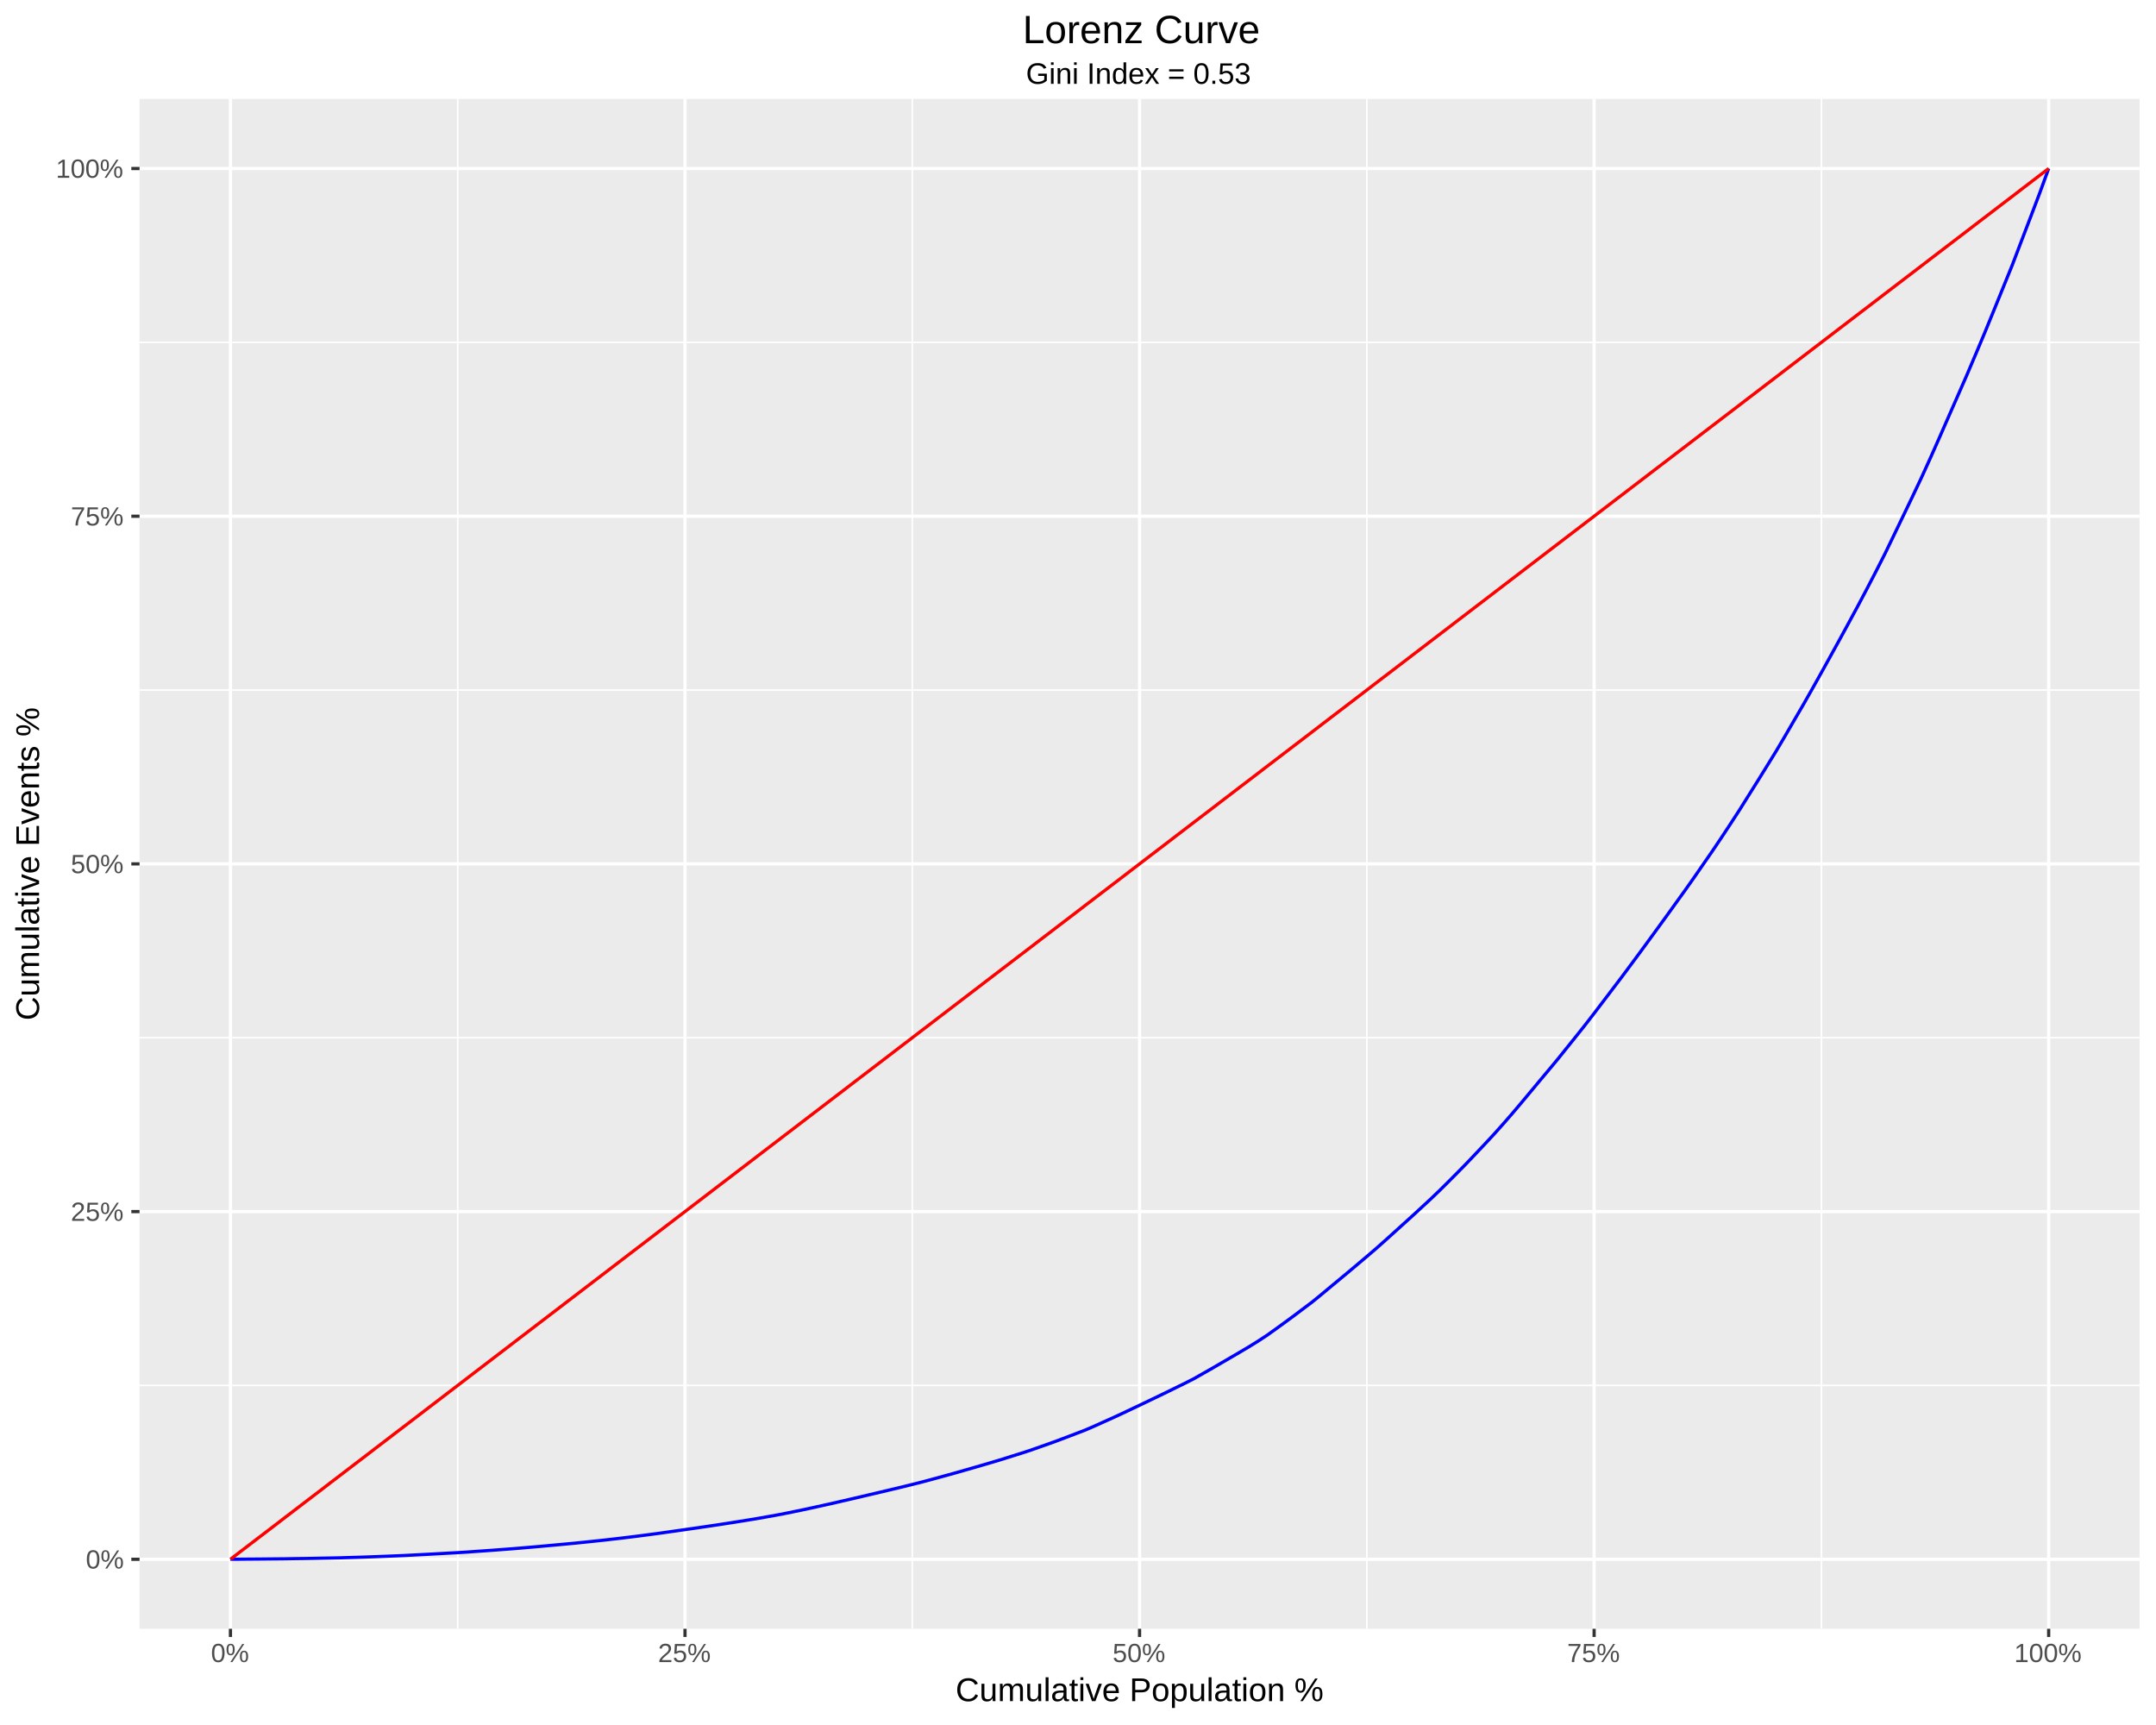
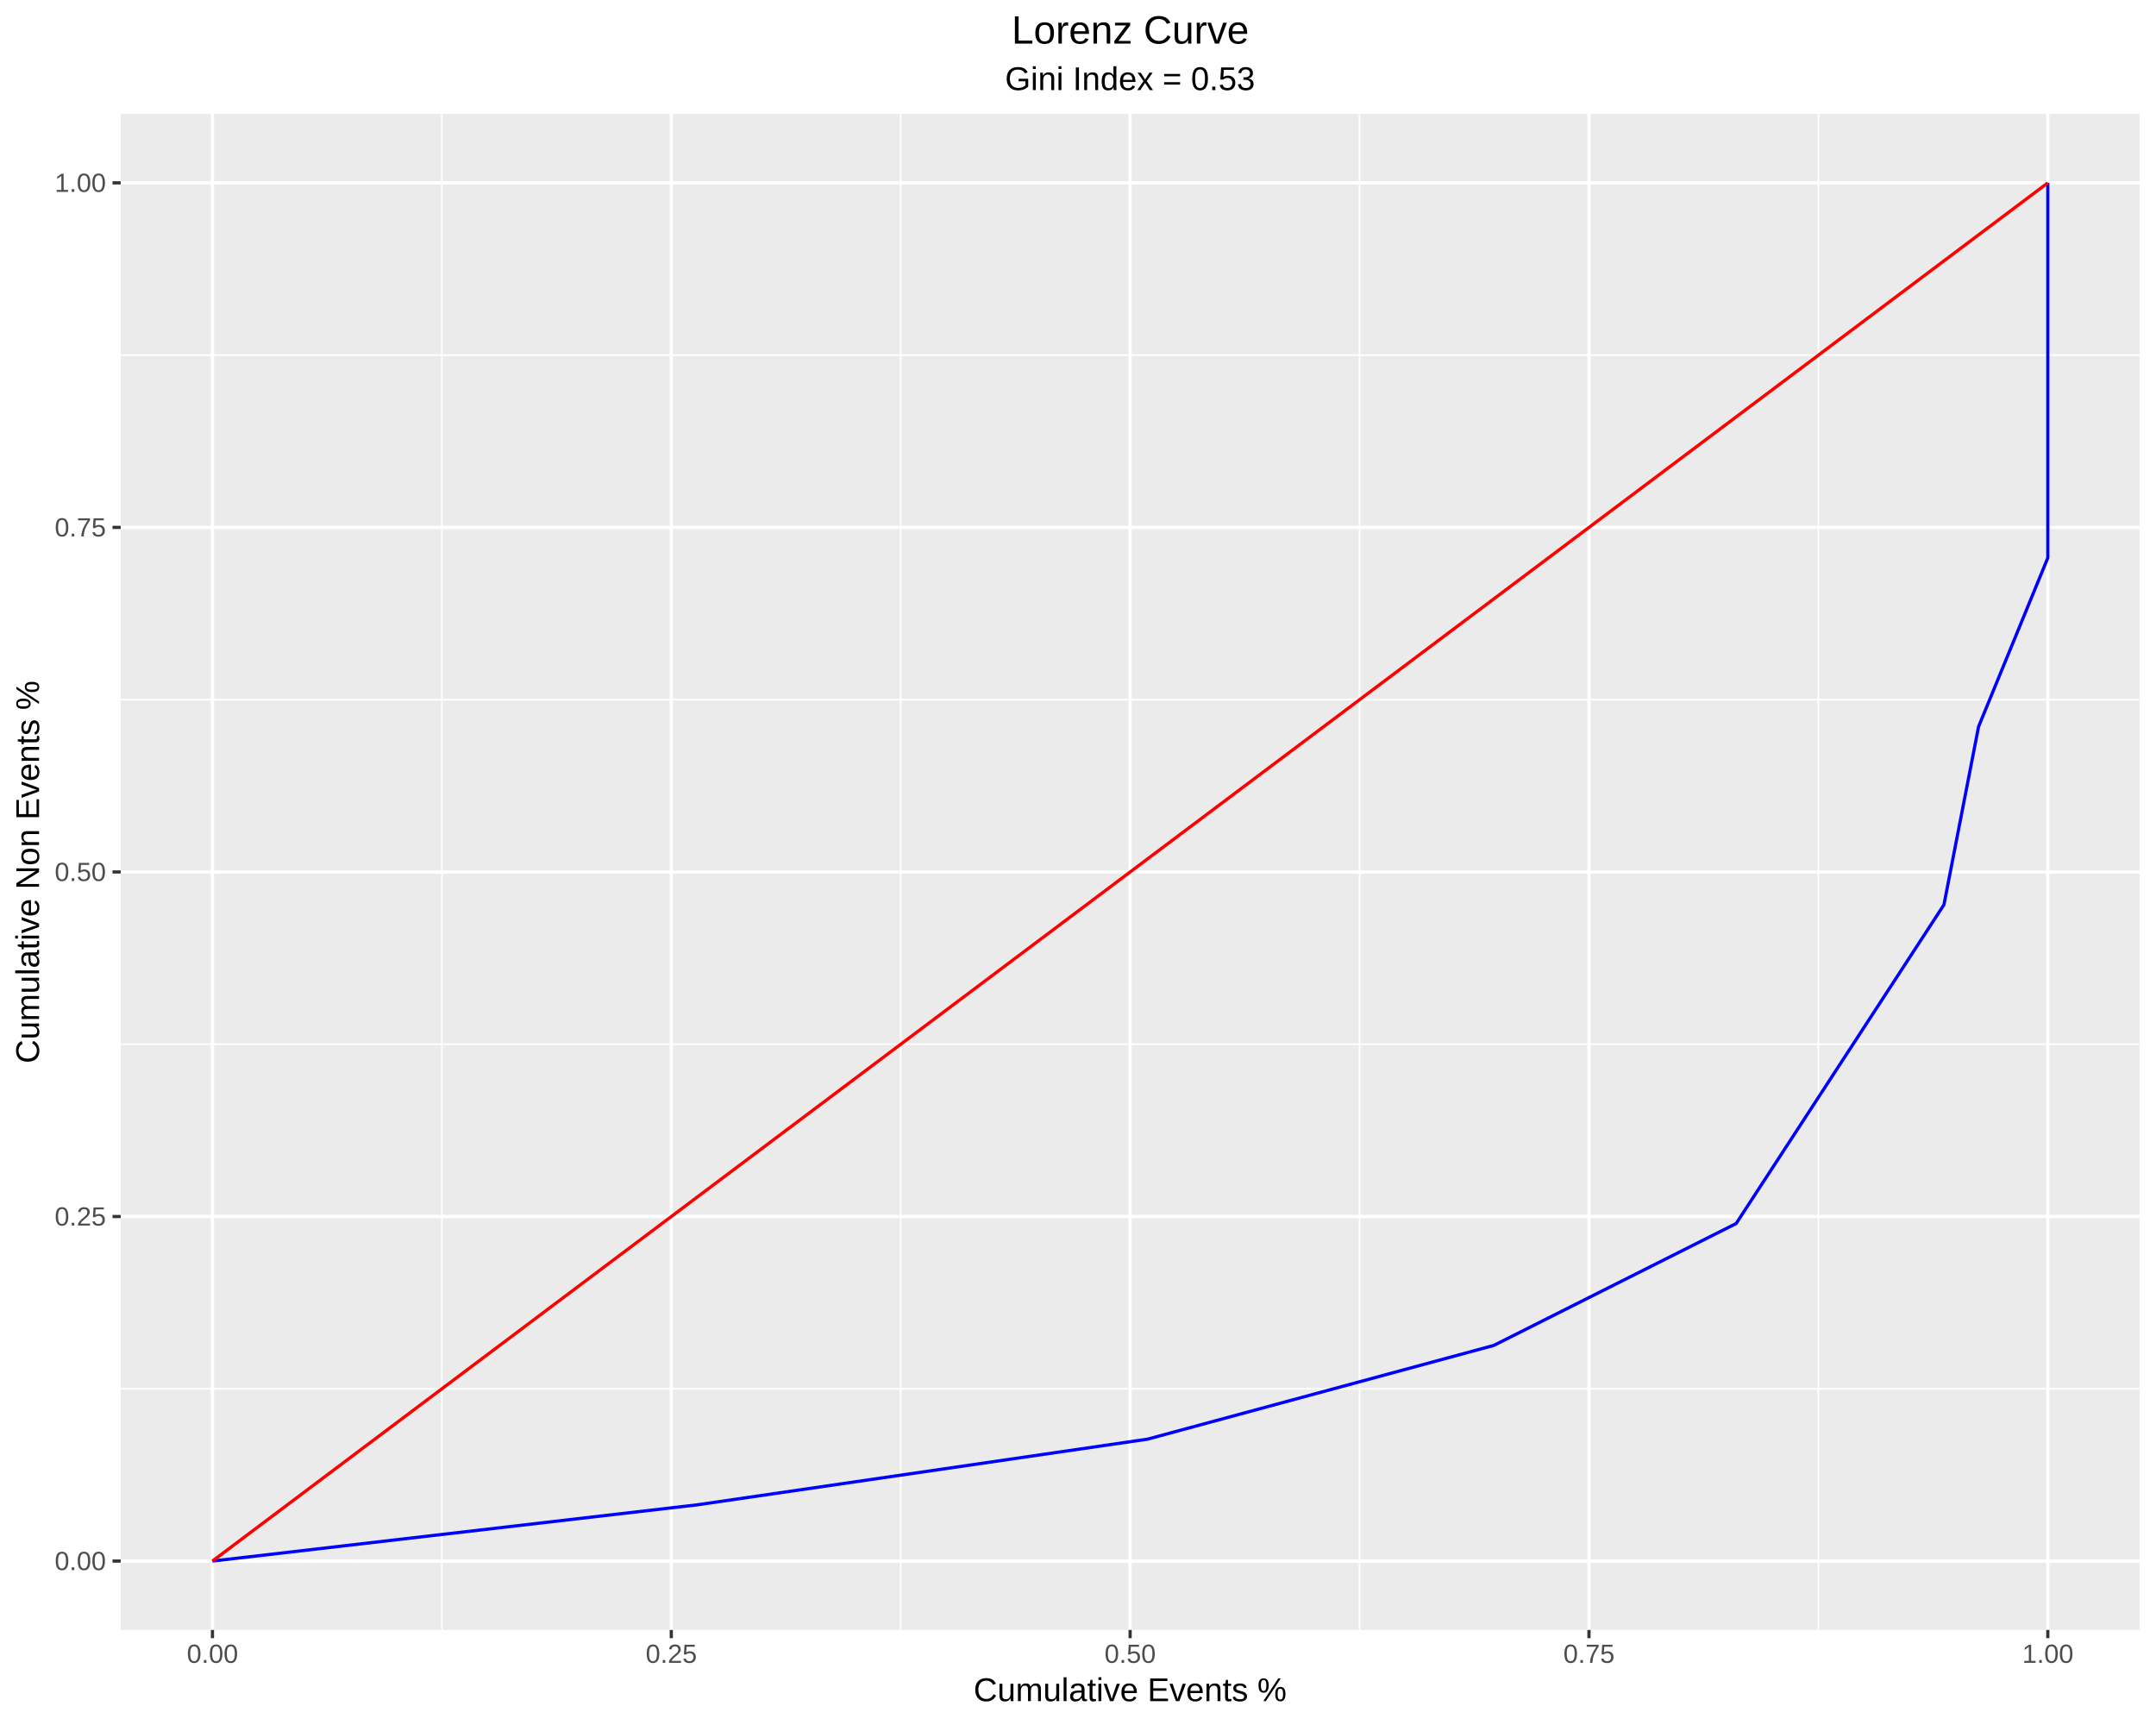
<svg xmlns="http://www.w3.org/2000/svg" viewBox="0 0 720.00 576.00">
  <defs>
    <style type="text/css">
-     line, polyline, path, rect, circle {
+     line, polyline, polygon, path, rect, circle {
      fill: none;
      stroke: #000000;
      stroke-linecap: round;
      stroke-linejoin: round;
      stroke-miterlimit: 10.00;
    }
  </style>
  </defs>
  <rect width="100%" height="100%" style="stroke: none; fill: #FFFFFF;" />
  <rect x="0.00" y="0.00" width="720.00" height="576.00" style="stroke-width: 1.07; stroke: #FFFFFF; fill: #FFFFFF;" />
  <defs>
-     <clipPath id="cpNDYuNTk2NXw3MTQuNTIxfDU0My44NzV8MzMuMDQ4OA==">
-       <rect x="46.60" y="33.05" width="667.92" height="510.83" />
+     <clipPath id="cpNDAuMzF8NzE0LjUyfDU0NC4yN3wzOC4wNQ==">
+       <rect x="40.31" y="38.05" width="674.21" height="506.22" />
    </clipPath>
  </defs>
-   <rect x="46.60" y="33.05" width="667.92" height="510.83" style="stroke-width: 1.07; stroke: none; fill: #EBEBEB;" clip-path="url(#cpNDYuNTk2NXw3MTQuNTIxfDU0My44NzV8MzMuMDQ4OA==)" />
-   <polyline points="46.60,462.61 714.52,462.61 " style="stroke-width: 0.53; stroke: #FFFFFF; stroke-linecap: butt;" clip-path="url(#cpNDYuNTk2NXw3MTQuNTIxfDU0My44NzV8MzMuMDQ4OA==)" />
-   <polyline points="46.60,346.51 714.52,346.51 " style="stroke-width: 0.53; stroke: #FFFFFF; stroke-linecap: butt;" clip-path="url(#cpNDYuNTk2NXw3MTQuNTIxfDU0My44NzV8MzMuMDQ4OA==)" />
-   <polyline points="46.60,230.41 714.52,230.41 " style="stroke-width: 0.53; stroke: #FFFFFF; stroke-linecap: butt;" clip-path="url(#cpNDYuNTk2NXw3MTQuNTIxfDU0My44NzV8MzMuMDQ4OA==)" />
-   <polyline points="46.60,114.32 714.52,114.32 " style="stroke-width: 0.53; stroke: #FFFFFF; stroke-linecap: butt;" clip-path="url(#cpNDYuNTk2NXw3MTQuNTIxfDU0My44NzV8MzMuMDQ4OA==)" />
-   <polyline points="152.86,543.88 152.86,33.05 " style="stroke-width: 0.53; stroke: #FFFFFF; stroke-linecap: butt;" clip-path="url(#cpNDYuNTk2NXw3MTQuNTIxfDU0My44NzV8MzMuMDQ4OA==)" />
-   <polyline points="304.66,543.88 304.66,33.05 " style="stroke-width: 0.53; stroke: #FFFFFF; stroke-linecap: butt;" clip-path="url(#cpNDYuNTk2NXw3MTQuNTIxfDU0My44NzV8MzMuMDQ4OA==)" />
-   <polyline points="456.46,543.88 456.46,33.05 " style="stroke-width: 0.53; stroke: #FFFFFF; stroke-linecap: butt;" clip-path="url(#cpNDYuNTk2NXw3MTQuNTIxfDU0My44NzV8MzMuMDQ4OA==)" />
-   <polyline points="608.26,543.88 608.26,33.05 " style="stroke-width: 0.53; stroke: #FFFFFF; stroke-linecap: butt;" clip-path="url(#cpNDYuNTk2NXw3MTQuNTIxfDU0My44NzV8MzMuMDQ4OA==)" />
-   <polyline points="46.60,520.66 714.52,520.66 " style="stroke-width: 1.07; stroke: #FFFFFF; stroke-linecap: butt;" clip-path="url(#cpNDYuNTk2NXw3MTQuNTIxfDU0My44NzV8MzMuMDQ4OA==)" />
-   <polyline points="46.60,404.56 714.52,404.56 " style="stroke-width: 1.07; stroke: #FFFFFF; stroke-linecap: butt;" clip-path="url(#cpNDYuNTk2NXw3MTQuNTIxfDU0My44NzV8MzMuMDQ4OA==)" />
-   <polyline points="46.60,288.46 714.52,288.46 " style="stroke-width: 1.07; stroke: #FFFFFF; stroke-linecap: butt;" clip-path="url(#cpNDYuNTk2NXw3MTQuNTIxfDU0My44NzV8MzMuMDQ4OA==)" />
-   <polyline points="46.60,172.37 714.52,172.37 " style="stroke-width: 1.07; stroke: #FFFFFF; stroke-linecap: butt;" clip-path="url(#cpNDYuNTk2NXw3MTQuNTIxfDU0My44NzV8MzMuMDQ4OA==)" />
-   <polyline points="46.60,56.27 714.52,56.27 " style="stroke-width: 1.07; stroke: #FFFFFF; stroke-linecap: butt;" clip-path="url(#cpNDYuNTk2NXw3MTQuNTIxfDU0My44NzV8MzMuMDQ4OA==)" />
-   <polyline points="76.96,543.88 76.96,33.05 " style="stroke-width: 1.07; stroke: #FFFFFF; stroke-linecap: butt;" clip-path="url(#cpNDYuNTk2NXw3MTQuNTIxfDU0My44NzV8MzMuMDQ4OA==)" />
-   <polyline points="228.76,543.88 228.76,33.05 " style="stroke-width: 1.07; stroke: #FFFFFF; stroke-linecap: butt;" clip-path="url(#cpNDYuNTk2NXw3MTQuNTIxfDU0My44NzV8MzMuMDQ4OA==)" />
-   <polyline points="380.56,543.88 380.56,33.05 " style="stroke-width: 1.07; stroke: #FFFFFF; stroke-linecap: butt;" clip-path="url(#cpNDYuNTk2NXw3MTQuNTIxfDU0My44NzV8MzMuMDQ4OA==)" />
-   <polyline points="532.36,543.88 532.36,33.05 " style="stroke-width: 1.07; stroke: #FFFFFF; stroke-linecap: butt;" clip-path="url(#cpNDYuNTk2NXw3MTQuNTIxfDU0My44NzV8MzMuMDQ4OA==)" />
-   <polyline points="684.16,543.88 684.16,33.05 " style="stroke-width: 1.07; stroke: #FFFFFF; stroke-linecap: butt;" clip-path="url(#cpNDYuNTk2NXw3MTQuNTIxfDU0My44NzV8MzMuMDQ4OA==)" />
-   <polyline points="76.96,520.66 79.99,520.64 83.03,520.61 86.06,520.59 89.10,520.56 92.14,520.53 95.17,520.50 98.21,520.45 101.24,520.41 104.28,520.36 107.32,520.30 110.35,520.24 113.39,520.18 116.42,520.09 119.46,520.00 122.50,519.90 125.53,519.79 128.57,519.67 131.60,519.55 134.64,519.42 137.68,519.27 140.71,519.11 143.75,518.95 146.79,518.78 149.82,518.61 152.86,518.44 155.89,518.26 158.93,518.04 161.97,517.83 165.00,517.61 168.04,517.38 171.07,517.15 174.11,516.90 177.15,516.64 180.18,516.38 183.22,516.10 186.25,515.82 189.29,515.54 192.33,515.25 195.36,514.94 198.40,514.62 201.43,514.30 204.47,513.95 207.51,513.60 210.54,513.23 213.58,512.85 216.61,512.45 219.65,512.05 222.69,511.62 225.72,511.19 228.76,510.76 231.79,510.32 234.83,509.88 237.87,509.43 240.90,508.97 243.94,508.50 246.97,508.02 250.01,507.53 253.05,507.03 256.08,506.49 259.12,505.95 262.15,505.37 265.19,504.75 268.23,504.12 271.26,503.47 274.30,502.80 277.33,502.13 280.37,501.43 283.41,500.73 286.44,500.03 289.48,499.31 292.51,498.60 295.55,497.88 298.59,497.16 301.62,496.43 304.66,495.68 307.69,494.92 310.73,494.11 313.77,493.28 316.80,492.45 319.84,491.60 322.87,490.73 325.91,489.86 328.95,488.97 331.98,488.08 335.02,487.16 338.05,486.20 341.09,485.25 344.13,484.26 347.16,483.19 350.20,482.12 353.23,481.02 356.27,479.87 359.31,478.71 362.34,477.55 365.38,476.24 368.41,474.87 371.45,473.51 374.49,472.11 377.52,470.67 380.56,469.23 383.59,467.78 386.63,466.32 389.67,464.85 392.70,463.36 395.74,461.87 398.77,460.33 401.81,458.60 404.85,456.87 407.88,455.11 410.92,453.34 413.95,451.57 416.99,449.77 420.03,447.89 423.06,445.91 426.10,443.74 429.13,441.54 432.17,439.30 435.21,437.01 438.24,434.73 441.28,432.25 444.31,429.72 447.35,427.20 450.39,424.67 453.42,422.12 456.46,419.56 459.49,416.96 462.53,414.26 465.57,411.52 468.60,408.78 471.64,406.03 474.68,403.23 477.71,400.43 480.75,397.52 483.78,394.52 486.82,391.46 489.86,388.36 492.89,385.17 495.93,381.95 498.96,378.69 502.00,375.29 505.04,371.80 508.07,368.22 511.11,364.58 514.14,360.94 517.18,357.31 520.22,353.66 523.25,349.89 526.29,346.11 529.32,342.30 532.36,338.37 535.40,334.38 538.43,330.39 541.47,326.39 544.50,322.32 547.54,318.22 550.58,314.07 553.61,309.91 556.65,305.73 559.68,301.52 562.72,297.30 565.76,292.99 568.79,288.61 571.83,284.22 574.86,279.71 577.90,275.10 580.94,270.42 583.97,265.58 587.01,260.74 590.04,255.85 593.08,250.92 596.12,245.78 599.15,240.56 602.19,235.34 605.22,230.01 608.26,224.58 611.30,219.09 614.33,213.60 617.37,208.01 620.40,202.41 623.44,196.66 626.48,190.81 629.51,184.85 632.55,178.56 635.58,172.27 638.62,165.94 641.66,159.52 644.69,152.85 647.73,146.00 650.76,139.08 653.80,132.16 656.84,125.22 659.87,118.09 662.91,110.85 665.94,103.43 668.98,95.95 672.02,88.46 675.05,80.51 678.09,72.56 681.12,64.58 684.16,56.27 " style="stroke-width: 1.07; stroke: #0000FF; stroke-linecap: butt;" clip-path="url(#cpNDYuNTk2NXw3MTQuNTIxfDU0My44NzV8MzMuMDQ4OA==)" />
-   <polyline points="76.96,520.66 79.99,518.33 83.03,516.01 86.06,513.69 89.10,511.37 92.14,509.05 95.17,506.72 98.21,504.40 101.24,502.08 104.28,499.76 107.32,497.44 110.35,495.11 113.39,492.79 116.42,490.47 119.46,488.15 122.50,485.83 125.53,483.50 128.57,481.18 131.60,478.86 134.64,476.54 137.68,474.22 140.71,471.90 143.75,469.57 146.79,467.25 149.82,464.93 152.86,462.61 155.89,460.29 158.93,457.96 161.97,455.64 165.00,453.32 168.04,451.00 171.07,448.68 174.11,446.35 177.15,444.03 180.18,441.71 183.22,439.39 186.25,437.07 189.29,434.74 192.33,432.42 195.36,430.10 198.40,427.78 201.43,425.46 204.47,423.13 207.51,420.81 210.54,418.49 213.58,416.17 216.61,413.85 219.65,411.52 222.69,409.20 225.72,406.88 228.76,404.56 231.79,402.24 234.83,399.92 237.87,397.59 240.90,395.27 243.94,392.95 246.97,390.63 250.01,388.31 253.05,385.98 256.08,383.66 259.12,381.34 262.15,379.02 265.19,376.70 268.23,374.37 271.26,372.05 274.30,369.73 277.33,367.41 280.37,365.09 283.41,362.76 286.44,360.44 289.48,358.12 292.51,355.80 295.55,353.48 298.59,351.15 301.62,348.83 304.66,346.51 307.69,344.19 310.73,341.87 313.77,339.54 316.80,337.22 319.84,334.90 322.87,332.58 325.91,330.26 328.95,327.93 331.98,325.61 335.02,323.29 338.05,320.97 341.09,318.65 344.13,316.33 347.16,314.00 350.20,311.68 353.23,309.36 356.27,307.04 359.31,304.72 362.34,302.39 365.38,300.07 368.41,297.75 371.45,295.43 374.49,293.11 377.52,290.78 380.56,288.46 383.59,286.14 386.63,283.82 389.67,281.50 392.70,279.17 395.74,276.85 398.77,274.53 401.81,272.21 404.85,269.89 407.88,267.56 410.92,265.24 413.95,262.92 416.99,260.60 420.03,258.28 423.06,255.95 426.10,253.63 429.13,251.31 432.17,248.99 435.21,246.67 438.24,244.35 441.28,242.02 444.31,239.70 447.35,237.38 450.39,235.06 453.42,232.74 456.46,230.41 459.49,228.09 462.53,225.77 465.57,223.45 468.60,221.13 471.64,218.80 474.68,216.48 477.71,214.16 480.75,211.84 483.78,209.52 486.82,207.19 489.86,204.87 492.89,202.55 495.93,200.23 498.96,197.91 502.00,195.58 505.04,193.26 508.07,190.94 511.11,188.62 514.14,186.30 517.18,183.97 520.22,181.65 523.25,179.33 526.29,177.01 529.32,174.69 532.36,172.37 535.40,170.04 538.43,167.72 541.47,165.40 544.50,163.08 547.54,160.76 550.58,158.43 553.61,156.11 556.65,153.79 559.68,151.47 562.72,149.15 565.76,146.82 568.79,144.50 571.83,142.18 574.86,139.86 577.90,137.54 580.94,135.21 583.97,132.89 587.01,130.57 590.04,128.25 593.08,125.93 596.12,123.60 599.15,121.28 602.19,118.96 605.22,116.64 608.26,114.32 611.30,111.99 614.33,109.67 617.37,107.35 620.40,105.03 623.44,102.71 626.48,100.39 629.51,98.06 632.55,95.74 635.58,93.42 638.62,91.10 641.66,88.78 644.69,86.45 647.73,84.13 650.76,81.81 653.80,79.49 656.84,77.17 659.87,74.84 662.91,72.52 665.94,70.20 668.98,67.88 672.02,65.56 675.05,63.23 678.09,60.91 681.12,58.59 684.16,56.27 " style="stroke-width: 1.07; stroke: #FF0000; stroke-linecap: butt;" clip-path="url(#cpNDYuNTk2NXw3MTQuNTIxfDU0My44NzV8MzMuMDQ4OA==)" />
+   <rect x="40.31" y="38.05" width="674.21" height="506.22" style="stroke-width: 1.07; stroke: none; fill: #EBEBEB;" clip-path="url(#cpNDAuMzF8NzE0LjUyfDU0NC4yN3wzOC4wNQ==)" />
+   <polyline points="40.31,463.74 714.52,463.74 " style="stroke-width: 0.53; stroke: #FFFFFF; stroke-linecap: butt;" clip-path="url(#cpNDAuMzF8NzE0LjUyfDU0NC4yN3wzOC4wNQ==)" />
+   <polyline points="40.31,348.68 714.52,348.68 " style="stroke-width: 0.53; stroke: #FFFFFF; stroke-linecap: butt;" clip-path="url(#cpNDAuMzF8NzE0LjUyfDU0NC4yN3wzOC4wNQ==)" />
+   <polyline points="40.31,233.63 714.52,233.63 " style="stroke-width: 0.53; stroke: #FFFFFF; stroke-linecap: butt;" clip-path="url(#cpNDAuMzF8NzE0LjUyfDU0NC4yN3wzOC4wNQ==)" />
+   <polyline points="40.31,118.58 714.52,118.58 " style="stroke-width: 0.53; stroke: #FFFFFF; stroke-linecap: butt;" clip-path="url(#cpNDAuMzF8NzE0LjUyfDU0NC4yN3wzOC4wNQ==)" />
+   <polyline points="147.57,544.27 147.57,38.05 " style="stroke-width: 0.53; stroke: #FFFFFF; stroke-linecap: butt;" clip-path="url(#cpNDAuMzF8NzE0LjUyfDU0NC4yN3wzOC4wNQ==)" />
+   <polyline points="300.80,544.27 300.80,38.05 " style="stroke-width: 0.53; stroke: #FFFFFF; stroke-linecap: butt;" clip-path="url(#cpNDAuMzF8NzE0LjUyfDU0NC4yN3wzOC4wNQ==)" />
+   <polyline points="454.03,544.27 454.03,38.05 " style="stroke-width: 0.53; stroke: #FFFFFF; stroke-linecap: butt;" clip-path="url(#cpNDAuMzF8NzE0LjUyfDU0NC4yN3wzOC4wNQ==)" />
+   <polyline points="607.26,544.27 607.26,38.05 " style="stroke-width: 0.53; stroke: #FFFFFF; stroke-linecap: butt;" clip-path="url(#cpNDAuMzF8NzE0LjUyfDU0NC4yN3wzOC4wNQ==)" />
+   <polyline points="40.31,521.26 714.52,521.26 " style="stroke-width: 1.07; stroke: #FFFFFF; stroke-linecap: butt;" clip-path="url(#cpNDAuMzF8NzE0LjUyfDU0NC4yN3wzOC4wNQ==)" />
+   <polyline points="40.31,406.21 714.52,406.21 " style="stroke-width: 1.07; stroke: #FFFFFF; stroke-linecap: butt;" clip-path="url(#cpNDAuMzF8NzE0LjUyfDU0NC4yN3wzOC4wNQ==)" />
+   <polyline points="40.31,291.16 714.52,291.16 " style="stroke-width: 1.07; stroke: #FFFFFF; stroke-linecap: butt;" clip-path="url(#cpNDAuMzF8NzE0LjUyfDU0NC4yN3wzOC4wNQ==)" />
+   <polyline points="40.31,176.11 714.52,176.11 " style="stroke-width: 1.07; stroke: #FFFFFF; stroke-linecap: butt;" clip-path="url(#cpNDAuMzF8NzE0LjUyfDU0NC4yN3wzOC4wNQ==)" />
+   <polyline points="40.31,61.06 714.52,61.06 " style="stroke-width: 1.07; stroke: #FFFFFF; stroke-linecap: butt;" clip-path="url(#cpNDAuMzF8NzE0LjUyfDU0NC4yN3wzOC4wNQ==)" />
+   <polyline points="70.95,544.27 70.95,38.05 " style="stroke-width: 1.07; stroke: #FFFFFF; stroke-linecap: butt;" clip-path="url(#cpNDAuMzF8NzE0LjUyfDU0NC4yN3wzOC4wNQ==)" />
+   <polyline points="224.18,544.27 224.18,38.05 " style="stroke-width: 1.07; stroke: #FFFFFF; stroke-linecap: butt;" clip-path="url(#cpNDAuMzF8NzE0LjUyfDU0NC4yN3wzOC4wNQ==)" />
+   <polyline points="377.41,544.27 377.41,38.05 " style="stroke-width: 1.07; stroke: #FFFFFF; stroke-linecap: butt;" clip-path="url(#cpNDAuMzF8NzE0LjUyfDU0NC4yN3wzOC4wNQ==)" />
+   <polyline points="530.64,544.27 530.64,38.05 " style="stroke-width: 1.07; stroke: #FFFFFF; stroke-linecap: butt;" clip-path="url(#cpNDAuMzF8NzE0LjUyfDU0NC4yN3wzOC4wNQ==)" />
+   <polyline points="683.87,544.27 683.87,38.05 " style="stroke-width: 1.07; stroke: #FFFFFF; stroke-linecap: butt;" clip-path="url(#cpNDAuMzF8NzE0LjUyfDU0NC4yN3wzOC4wNQ==)" />
+   <polyline points="70.95,521.26 232.86,502.48 383.20,480.56 498.84,449.26 579.79,408.56 614.49,355.34 649.18,302.12 660.75,242.63 683.87,186.28 683.87,123.67 683.87,61.06 683.87,61.06 " style="stroke-width: 1.07; stroke: #0000FF; stroke-linecap: butt;" clip-path="url(#cpNDAuMzF8NzE0LjUyfDU0NC4yN3wzOC4wNQ==)" />
+   <polyline points="70.95,521.26 232.86,399.70 383.20,286.82 498.84,199.99 579.79,139.21 614.49,113.16 649.18,87.11 660.75,78.42 683.87,61.06 683.87,61.06 683.87,61.06 683.87,61.06 " style="stroke-width: 1.07; stroke: #FF0000; stroke-linecap: butt;" clip-path="url(#cpNDAuMzF8NzE0LjUyfDU0NC4yN3wzOC4wNQ==)" />
  <defs>
-     <clipPath id="cpMHw3MjB8NTc2fDA=">
+     <clipPath id="cpMC4wMHw3MjAuMDB8NTc2LjAwfDAuMDA=">
      <rect x="0.00" y="0.00" width="720.00" height="576.00" />
    </clipPath>
  </defs>
-   <g clip-path="url(#cpMHw3MjB8NTc2fDA=)">
-     <text x="28.66" y="523.75" style="font-size: 8.80px; fill: #4D4D4D; font-family: Liberation Sans;" textLength="13.01px" lengthAdjust="spacingAndGlyphs">0%</text>
+   <g clip-path="url(#cpMC4wMHw3MjAuMDB8NTc2LjAwfDAuMDA=)">
+     <text x="18.27" y="524.28" style="font-size: 8.80px; fill: #4D4D4D; font-family: Liberation Sans;" textLength="17.11px" lengthAdjust="spacingAndGlyphs">0.00</text>
  </g>
-   <g clip-path="url(#cpMHw3MjB8NTc2fDA=)">
-     <text x="23.65" y="407.65" style="font-size: 8.80px; fill: #4D4D4D; font-family: Liberation Sans;" textLength="18.01px" lengthAdjust="spacingAndGlyphs">25%</text>
+   <g clip-path="url(#cpMC4wMHw3MjAuMDB8NTc2LjAwfDAuMDA=)">
+     <text x="18.27" y="409.23" style="font-size: 8.80px; fill: #4D4D4D; font-family: Liberation Sans;" textLength="17.11px" lengthAdjust="spacingAndGlyphs">0.25</text>
  </g>
-   <g clip-path="url(#cpMHw3MjB8NTc2fDA=)">
-     <text x="23.65" y="291.56" style="font-size: 8.80px; fill: #4D4D4D; font-family: Liberation Sans;" textLength="18.01px" lengthAdjust="spacingAndGlyphs">50%</text>
+   <g clip-path="url(#cpMC4wMHw3MjAuMDB8NTc2LjAwfDAuMDA=)">
+     <text x="18.27" y="294.18" style="font-size: 8.80px; fill: #4D4D4D; font-family: Liberation Sans;" textLength="17.11px" lengthAdjust="spacingAndGlyphs">0.50</text>
  </g>
-   <g clip-path="url(#cpMHw3MjB8NTc2fDA=)">
-     <text x="23.65" y="175.46" style="font-size: 8.80px; fill: #4D4D4D; font-family: Liberation Sans;" textLength="18.01px" lengthAdjust="spacingAndGlyphs">75%</text>
+   <g clip-path="url(#cpMC4wMHw3MjAuMDB8NTc2LjAwfDAuMDA=)">
+     <text x="18.27" y="179.13" style="font-size: 8.80px; fill: #4D4D4D; font-family: Liberation Sans;" textLength="17.11px" lengthAdjust="spacingAndGlyphs">0.75</text>
  </g>
-   <g clip-path="url(#cpMHw3MjB8NTc2fDA=)">
-     <text x="18.65" y="59.36" style="font-size: 8.80px; fill: #4D4D4D; font-family: Liberation Sans;" textLength="23.02px" lengthAdjust="spacingAndGlyphs">100%</text>
+   <g clip-path="url(#cpMC4wMHw3MjAuMDB8NTc2LjAwfDAuMDA=)">
+     <text x="18.27" y="64.08" style="font-size: 8.80px; fill: #4D4D4D; font-family: Liberation Sans;" textLength="17.11px" lengthAdjust="spacingAndGlyphs">1.00</text>
  </g>
-   <polyline points="43.86,520.66 46.60,520.66 " style="stroke-width: 1.07; stroke: #333333; stroke-linecap: butt;" clip-path="url(#cpMHw3MjB8NTc2fDA=)" />
-   <polyline points="43.86,404.56 46.60,404.56 " style="stroke-width: 1.07; stroke: #333333; stroke-linecap: butt;" clip-path="url(#cpMHw3MjB8NTc2fDA=)" />
-   <polyline points="43.86,288.46 46.60,288.46 " style="stroke-width: 1.07; stroke: #333333; stroke-linecap: butt;" clip-path="url(#cpMHw3MjB8NTc2fDA=)" />
-   <polyline points="43.86,172.37 46.60,172.37 " style="stroke-width: 1.07; stroke: #333333; stroke-linecap: butt;" clip-path="url(#cpMHw3MjB8NTc2fDA=)" />
-   <polyline points="43.86,56.27 46.60,56.27 " style="stroke-width: 1.07; stroke: #333333; stroke-linecap: butt;" clip-path="url(#cpMHw3MjB8NTc2fDA=)" />
-   <polyline points="76.96,546.61 76.96,543.88 " style="stroke-width: 1.07; stroke: #333333; stroke-linecap: butt;" clip-path="url(#cpMHw3MjB8NTc2fDA=)" />
-   <polyline points="228.76,546.61 228.76,543.88 " style="stroke-width: 1.07; stroke: #333333; stroke-linecap: butt;" clip-path="url(#cpMHw3MjB8NTc2fDA=)" />
-   <polyline points="380.56,546.61 380.56,543.88 " style="stroke-width: 1.07; stroke: #333333; stroke-linecap: butt;" clip-path="url(#cpMHw3MjB8NTc2fDA=)" />
-   <polyline points="532.36,546.61 532.36,543.88 " style="stroke-width: 1.07; stroke: #333333; stroke-linecap: butt;" clip-path="url(#cpMHw3MjB8NTc2fDA=)" />
-   <polyline points="684.16,546.61 684.16,543.88 " style="stroke-width: 1.07; stroke: #333333; stroke-linecap: butt;" clip-path="url(#cpMHw3MjB8NTc2fDA=)" />
-   <g clip-path="url(#cpMHw3MjB8NTc2fDA=)">
-     <text x="70.45" y="554.99" style="font-size: 8.80px; fill: #4D4D4D; font-family: Liberation Sans;" textLength="13.01px" lengthAdjust="spacingAndGlyphs">0%</text>
+   <polyline points="37.57,521.26 40.31,521.26 " style="stroke-width: 1.07; stroke: #333333; stroke-linecap: butt;" clip-path="url(#cpMC4wMHw3MjAuMDB8NTc2LjAwfDAuMDA=)" />
+   <polyline points="37.57,406.21 40.31,406.21 " style="stroke-width: 1.07; stroke: #333333; stroke-linecap: butt;" clip-path="url(#cpMC4wMHw3MjAuMDB8NTc2LjAwfDAuMDA=)" />
+   <polyline points="37.57,291.16 40.31,291.16 " style="stroke-width: 1.07; stroke: #333333; stroke-linecap: butt;" clip-path="url(#cpMC4wMHw3MjAuMDB8NTc2LjAwfDAuMDA=)" />
+   <polyline points="37.57,176.11 40.31,176.11 " style="stroke-width: 1.07; stroke: #333333; stroke-linecap: butt;" clip-path="url(#cpMC4wMHw3MjAuMDB8NTc2LjAwfDAuMDA=)" />
+   <polyline points="37.57,61.06 40.31,61.06 " style="stroke-width: 1.07; stroke: #333333; stroke-linecap: butt;" clip-path="url(#cpMC4wMHw3MjAuMDB8NTc2LjAwfDAuMDA=)" />
+   <polyline points="70.95,547.01 70.95,544.27 " style="stroke-width: 1.07; stroke: #333333; stroke-linecap: butt;" clip-path="url(#cpMC4wMHw3MjAuMDB8NTc2LjAwfDAuMDA=)" />
+   <polyline points="224.18,547.01 224.18,544.27 " style="stroke-width: 1.07; stroke: #333333; stroke-linecap: butt;" clip-path="url(#cpMC4wMHw3MjAuMDB8NTc2LjAwfDAuMDA=)" />
+   <polyline points="377.41,547.01 377.41,544.27 " style="stroke-width: 1.07; stroke: #333333; stroke-linecap: butt;" clip-path="url(#cpMC4wMHw3MjAuMDB8NTc2LjAwfDAuMDA=)" />
+   <polyline points="530.64,547.01 530.64,544.27 " style="stroke-width: 1.07; stroke: #333333; stroke-linecap: butt;" clip-path="url(#cpMC4wMHw3MjAuMDB8NTc2LjAwfDAuMDA=)" />
+   <polyline points="683.87,547.01 683.87,544.27 " style="stroke-width: 1.07; stroke: #333333; stroke-linecap: butt;" clip-path="url(#cpMC4wMHw3MjAuMDB8NTc2LjAwfDAuMDA=)" />
+   <g clip-path="url(#cpMC4wMHw3MjAuMDB8NTc2LjAwfDAuMDA=)">
+     <text x="62.40" y="555.25" style="font-size: 8.80px; fill: #4D4D4D; font-family: Liberation Sans;" textLength="17.11px" lengthAdjust="spacingAndGlyphs">0.00</text>
  </g>
-   <g clip-path="url(#cpMHw3MjB8NTc2fDA=)">
-     <text x="219.75" y="554.99" style="font-size: 8.80px; fill: #4D4D4D; font-family: Liberation Sans;" textLength="18.01px" lengthAdjust="spacingAndGlyphs">25%</text>
+   <g clip-path="url(#cpMC4wMHw3MjAuMDB8NTc2LjAwfDAuMDA=)">
+     <text x="215.63" y="555.25" style="font-size: 8.80px; fill: #4D4D4D; font-family: Liberation Sans;" textLength="17.11px" lengthAdjust="spacingAndGlyphs">0.25</text>
  </g>
-   <g clip-path="url(#cpMHw3MjB8NTc2fDA=)">
-     <text x="371.55" y="554.99" style="font-size: 8.80px; fill: #4D4D4D; font-family: Liberation Sans;" textLength="18.01px" lengthAdjust="spacingAndGlyphs">50%</text>
+   <g clip-path="url(#cpMC4wMHw3MjAuMDB8NTc2LjAwfDAuMDA=)">
+     <text x="368.86" y="555.25" style="font-size: 8.80px; fill: #4D4D4D; font-family: Liberation Sans;" textLength="17.11px" lengthAdjust="spacingAndGlyphs">0.50</text>
  </g>
-   <g clip-path="url(#cpMHw3MjB8NTc2fDA=)">
-     <text x="523.35" y="554.99" style="font-size: 8.80px; fill: #4D4D4D; font-family: Liberation Sans;" textLength="18.01px" lengthAdjust="spacingAndGlyphs">75%</text>
+   <g clip-path="url(#cpMC4wMHw3MjAuMDB8NTc2LjAwfDAuMDA=)">
+     <text x="522.09" y="555.25" style="font-size: 8.80px; fill: #4D4D4D; font-family: Liberation Sans;" textLength="17.11px" lengthAdjust="spacingAndGlyphs">0.75</text>
  </g>
-   <g clip-path="url(#cpMHw3MjB8NTc2fDA=)">
-     <text x="672.65" y="554.99" style="font-size: 8.80px; fill: #4D4D4D; font-family: Liberation Sans;" textLength="23.02px" lengthAdjust="spacingAndGlyphs">100%</text>
+   <g clip-path="url(#cpMC4wMHw3MjAuMDB8NTc2LjAwfDAuMDA=)">
+     <text x="675.32" y="555.25" style="font-size: 8.80px; fill: #4D4D4D; font-family: Liberation Sans;" textLength="17.11px" lengthAdjust="spacingAndGlyphs">1.00</text>
  </g>
-   <g clip-path="url(#cpMHw3MjB8NTc2fDA=)">
-     <text x="319.11" y="568.04" style="font-size: 11.00px; font-family: Liberation Sans;" textLength="122.90px" lengthAdjust="spacingAndGlyphs">Cumulative Population %</text>
+   <g clip-path="url(#cpMC4wMHw3MjAuMDB8NTc2LjAwfDAuMDA=)">
+     <text x="325.12" y="568.04" style="font-size: 11.00px; font-family: Liberation Sans;" textLength="104.59px" lengthAdjust="spacingAndGlyphs">Cumulative Events %</text>
  </g>
-   <g clip-path="url(#cpMHw3MjB8NTc2fDA=)">
-     <text transform="translate(13.04,340.73) rotate(-90)" style="font-size: 11.00px; font-family: Liberation Sans;" textLength="104.54px" lengthAdjust="spacingAndGlyphs">Cumulative Events %</text>
+   <g clip-path="url(#cpMC4wMHw3MjAuMDB8NTc2LjAwfDAuMDA=)">
+     <text transform="translate(13.04,355.08) rotate(-90)" style="font-size: 11.00px; font-family: Liberation Sans;" textLength="127.84px" lengthAdjust="spacingAndGlyphs">Cumulative Non Events %</text>
  </g>
-   <g clip-path="url(#cpMHw3MjB8NTc2fDA=)">
-     <text x="342.62" y="27.99" style="font-size: 9.90px; font-family: Liberation Sans;" textLength="75.88px" lengthAdjust="spacingAndGlyphs">Gini Index = 0.53</text>
+   <g clip-path="url(#cpMC4wMHw3MjAuMDB8NTc2LjAwfDAuMDA=)">
+     <text x="335.64" y="30.08" style="font-size: 11.00px; font-family: Liberation Sans;" textLength="83.55px" lengthAdjust="spacingAndGlyphs">Gini Index = 0.53</text>
  </g>
-   <g clip-path="url(#cpMHw3MjB8NTc2fDA=)">
-     <text x="341.54" y="14.42" style="font-size: 13.20px; font-family: Liberation Sans;" textLength="78.04px" lengthAdjust="spacingAndGlyphs">Lorenz Curve</text>
+   <g clip-path="url(#cpMC4wMHw3MjAuMDB8NTc2LjAwfDAuMDA=)">
+     <text x="337.85" y="14.56" style="font-size: 13.20px; font-family: Liberation Sans;" textLength="79.12px" lengthAdjust="spacingAndGlyphs">Lorenz Curve</text>
  </g>
</svg>
